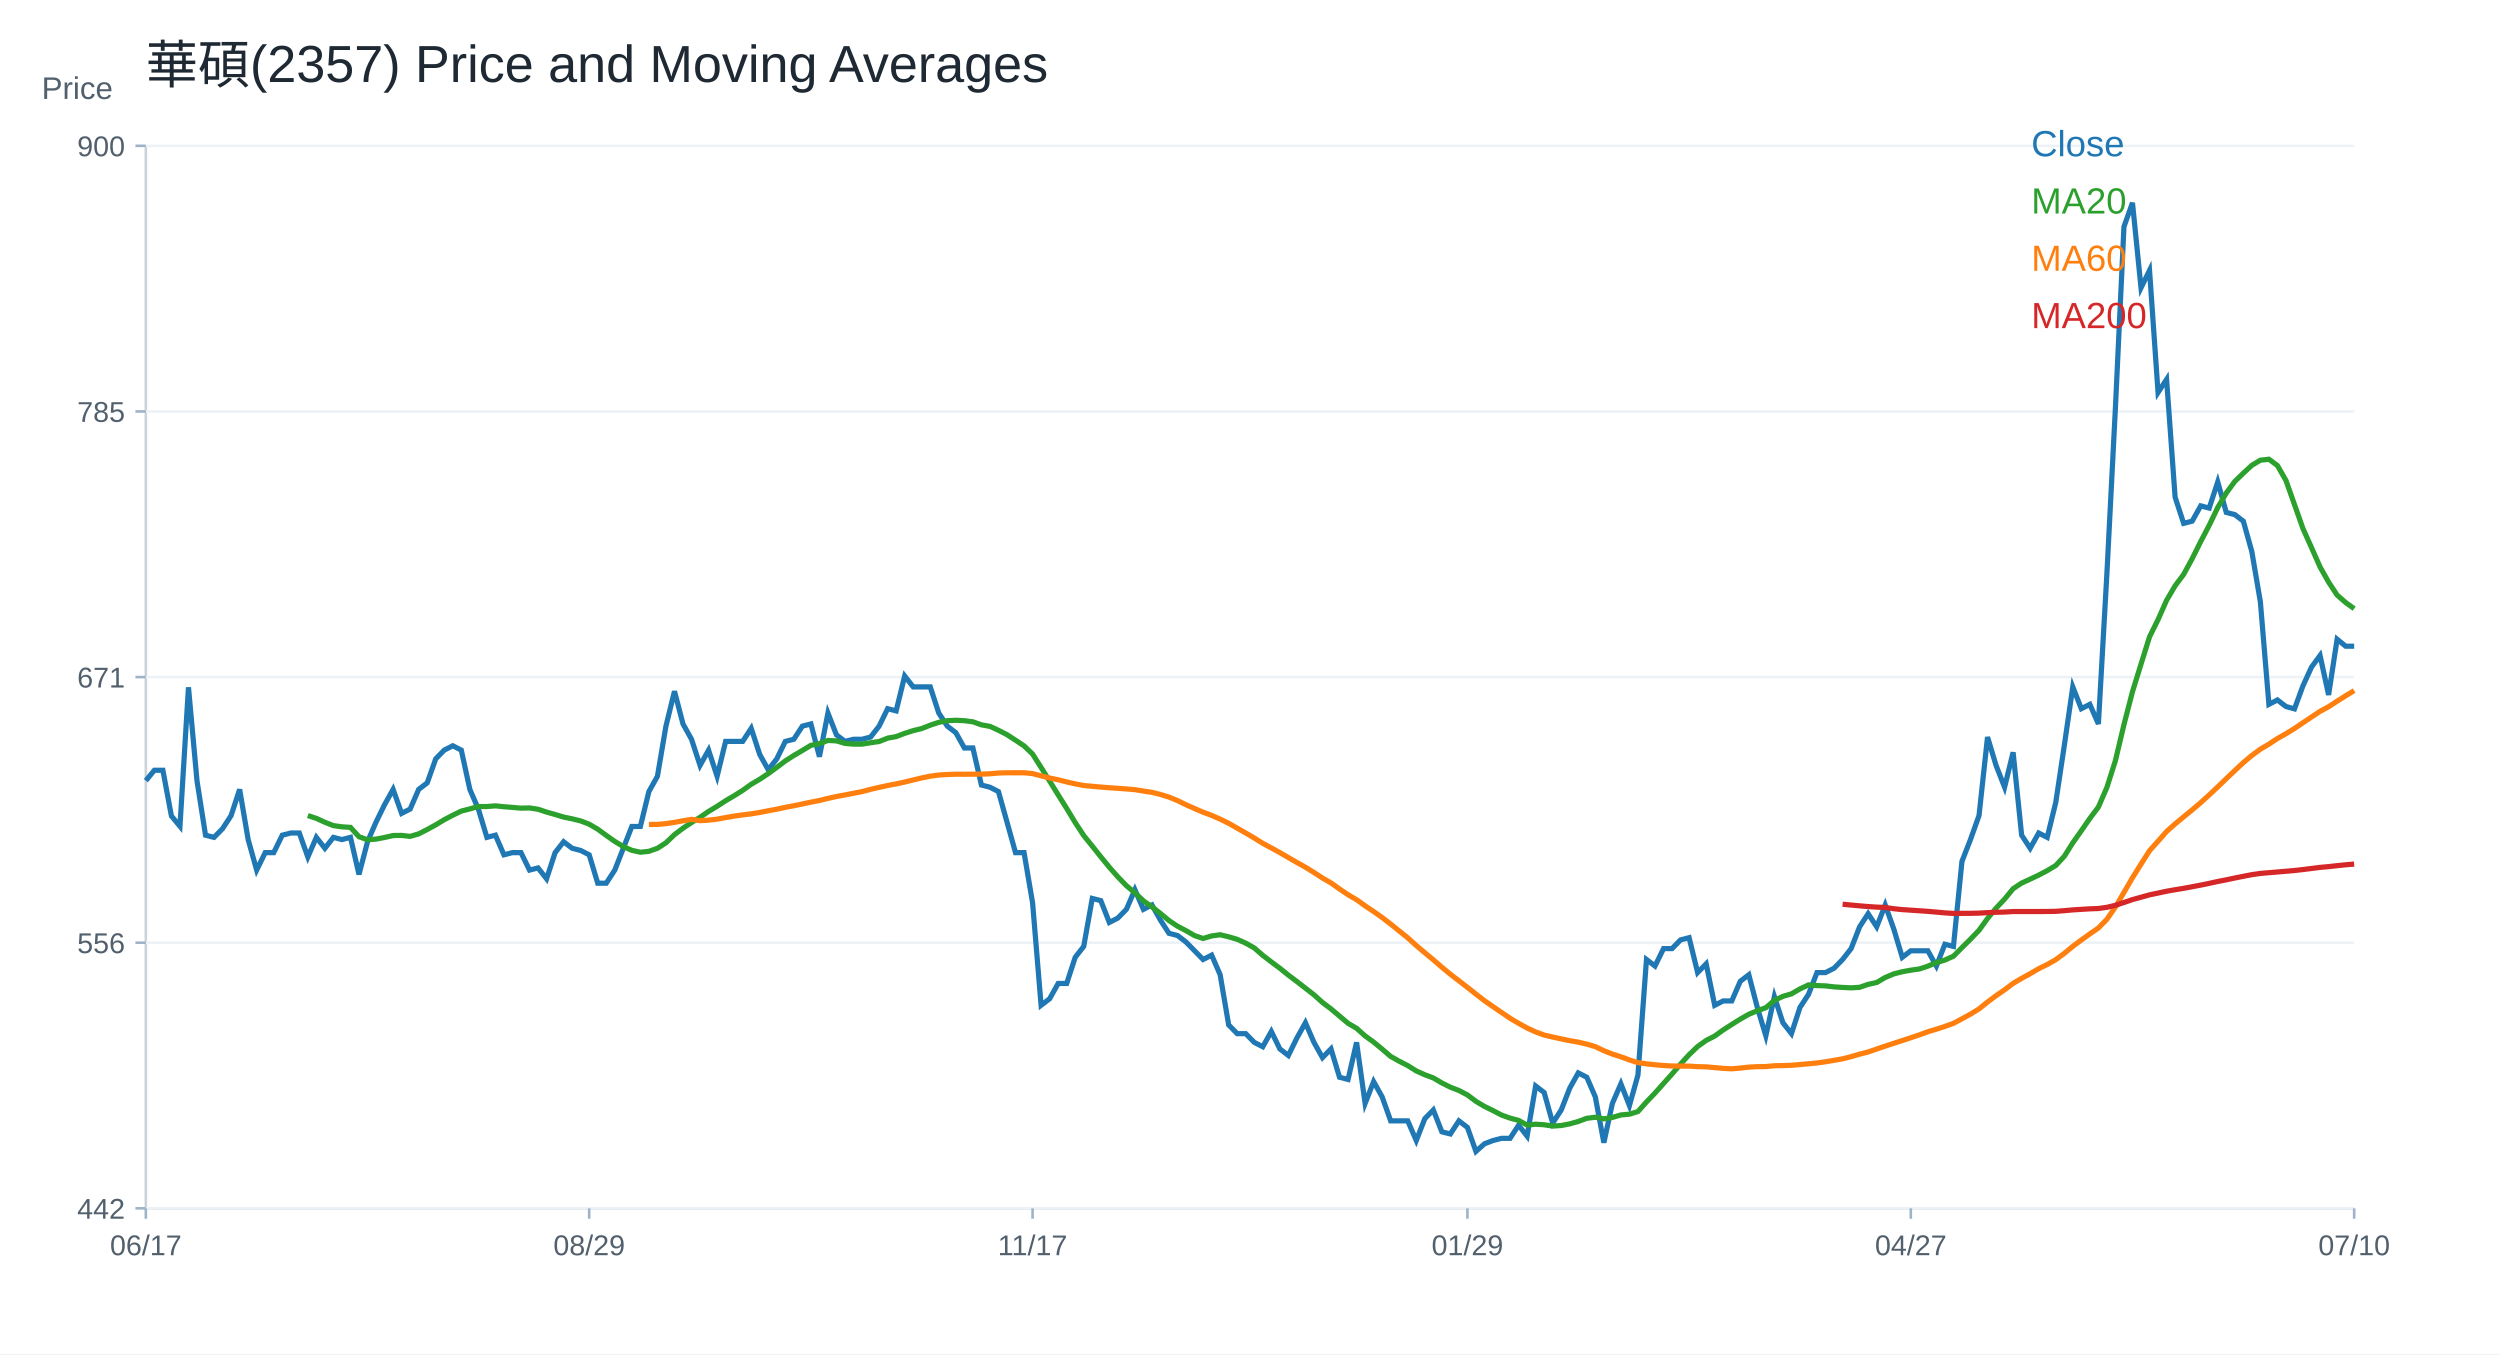
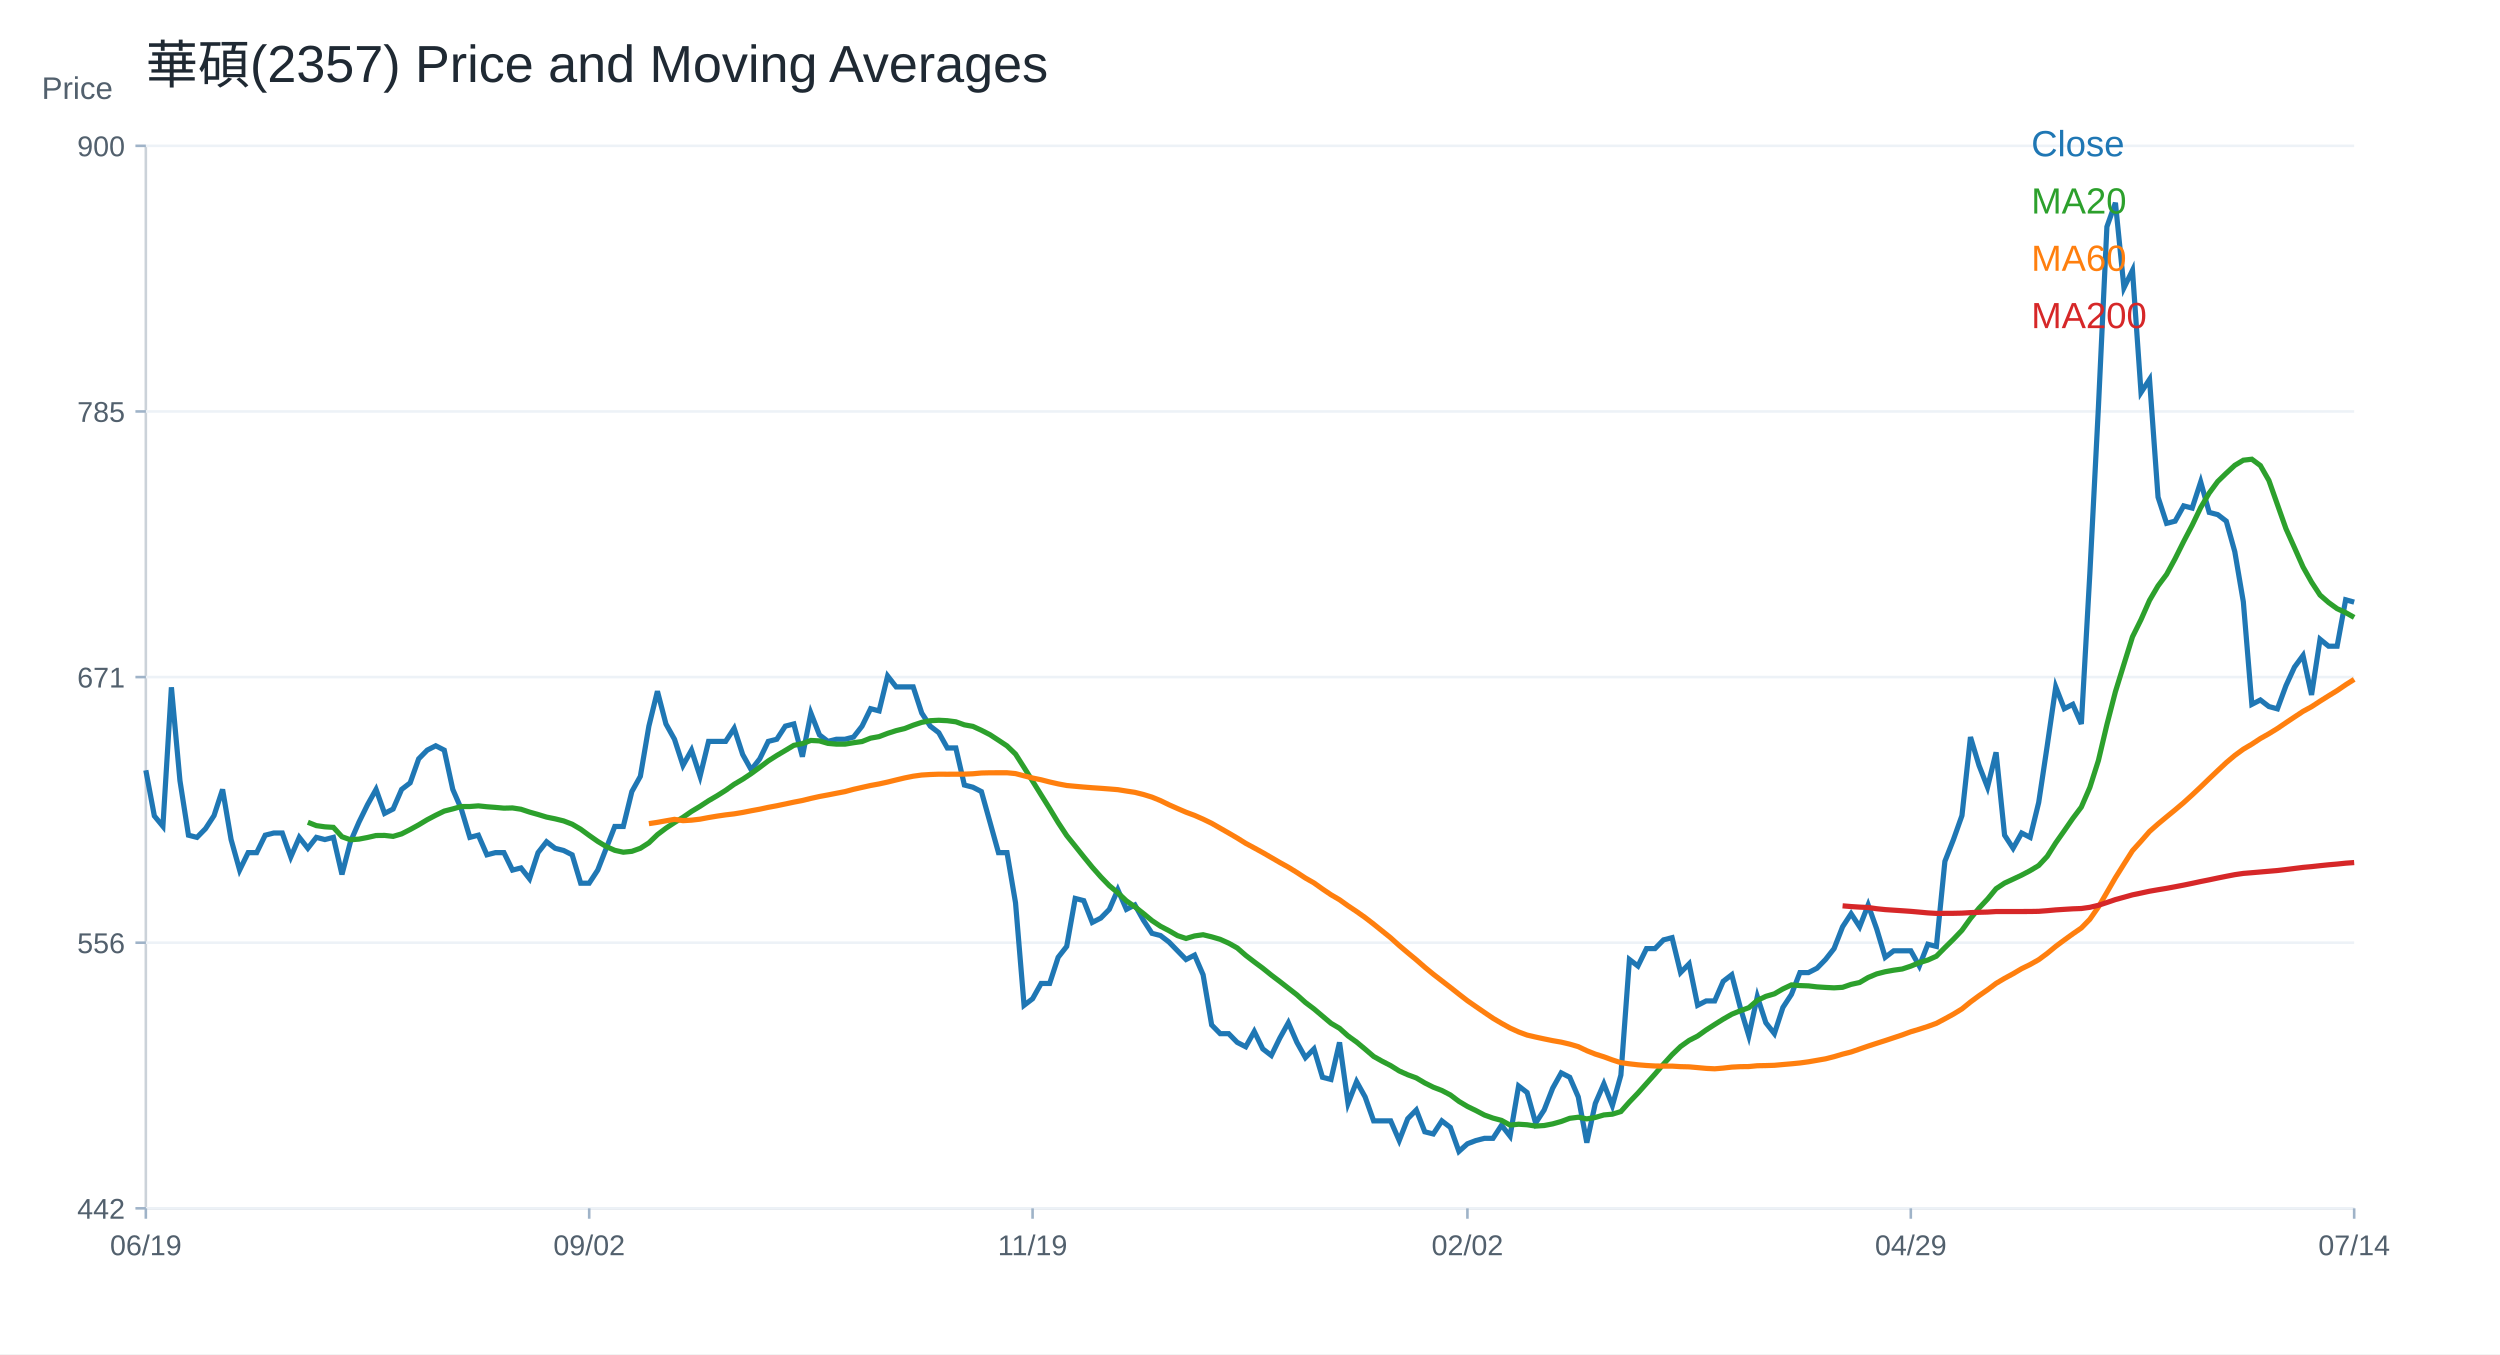
<svg xmlns="http://www.w3.org/2000/svg" width="960" height="520" viewBox="0 0 960 520">
  <rect width="100%" height="100%" fill="white" />
  <text x="56.00" y="32.00" font-size="20" font-family="Arial" fill="#1f2933" text-anchor="start">華碩(2357) Price and Moving Averages</text>
  <line x1="56" y1="464" x2="904" y2="464" stroke="#cbd2d9" />
  <line x1="56" y1="56" x2="56" y2="464" stroke="#cbd2d9" />
  <text x="16.00" y="38.00" font-size="12" font-family="Arial" fill="#52606d" text-anchor="start">Price</text>
  <line x1="56" y1="464.00" x2="904" y2="464.00" stroke="#edf2f7" />
  <line x1="52" y1="464.00" x2="56" y2="464.00" stroke="#9fb3c8" />
  <text x="48.00" y="468.00" font-size="11" font-family="Arial" fill="#52606d" text-anchor="end">442</text>
  <line x1="56" y1="362.00" x2="904" y2="362.00" stroke="#edf2f7" />
  <line x1="52" y1="362.00" x2="56" y2="362.00" stroke="#9fb3c8" />
  <text x="48.00" y="366.00" font-size="11" font-family="Arial" fill="#52606d" text-anchor="end">556</text>
  <line x1="56" y1="260.00" x2="904" y2="260.00" stroke="#edf2f7" />
  <line x1="52" y1="260.00" x2="56" y2="260.00" stroke="#9fb3c8" />
  <text x="48.00" y="264.00" font-size="11" font-family="Arial" fill="#52606d" text-anchor="end">671</text>
  <line x1="56" y1="158.00" x2="904" y2="158.00" stroke="#edf2f7" />
  <line x1="52" y1="158.00" x2="56" y2="158.00" stroke="#9fb3c8" />
  <text x="48.00" y="162.00" font-size="11" font-family="Arial" fill="#52606d" text-anchor="end">785</text>
  <line x1="56" y1="56.00" x2="904" y2="56.00" stroke="#edf2f7" />
  <line x1="52" y1="56.00" x2="56" y2="56.00" stroke="#9fb3c8" />
  <text x="48.00" y="60.00" font-size="11" font-family="Arial" fill="#52606d" text-anchor="end">900</text>
  <line x1="56.00" y1="464" x2="56.00" y2="468" stroke="#9fb3c8" />
-   <text x="56.00" y="482.00" font-size="11" font-family="Arial" fill="#52606d" text-anchor="middle">06/17</text>
+   <text x="56.00" y="482.00" font-size="11" font-family="Arial" fill="#52606d" text-anchor="middle">06/19</text>
  <line x1="226.25" y1="464" x2="226.25" y2="468" stroke="#9fb3c8" />
-   <text x="226.25" y="482.00" font-size="11" font-family="Arial" fill="#52606d" text-anchor="middle">08/29</text>
+   <text x="226.25" y="482.00" font-size="11" font-family="Arial" fill="#52606d" text-anchor="middle">09/02</text>
  <line x1="396.51" y1="464" x2="396.51" y2="468" stroke="#9fb3c8" />
-   <text x="396.51" y="482.00" font-size="11" font-family="Arial" fill="#52606d" text-anchor="middle">11/17</text>
+   <text x="396.51" y="482.00" font-size="11" font-family="Arial" fill="#52606d" text-anchor="middle">11/19</text>
  <line x1="563.49" y1="464" x2="563.49" y2="468" stroke="#9fb3c8" />
-   <text x="563.49" y="482.00" font-size="11" font-family="Arial" fill="#52606d" text-anchor="middle">01/29</text>
+   <text x="563.49" y="482.00" font-size="11" font-family="Arial" fill="#52606d" text-anchor="middle">02/02</text>
  <line x1="733.75" y1="464" x2="733.75" y2="468" stroke="#9fb3c8" />
-   <text x="733.75" y="482.00" font-size="11" font-family="Arial" fill="#52606d" text-anchor="middle">04/27</text>
+   <text x="733.75" y="482.00" font-size="11" font-family="Arial" fill="#52606d" text-anchor="middle">04/29</text>
  <line x1="904.00" y1="464" x2="904.00" y2="468" stroke="#9fb3c8" />
-   <text x="904.00" y="482.00" font-size="11" font-family="Arial" fill="#52606d" text-anchor="middle">07/10</text>
-   <polyline fill="none" stroke="#1f77b4" stroke-width="2" points="56.00,299.78 59.27,295.79 62.55,295.79 65.82,313.32 69.10,317.31 72.37,263.92 75.64,299.78 78.92,320.71 82.19,321.55 85.47,318.20 88.74,313.18 92.02,303.13 95.29,322.39 98.56,334.11 101.84,327.41 105.11,327.41 108.39,320.71 111.66,319.88 114.93,319.88 118.21,329.09 121.48,321.55 124.76,325.74 128.03,321.55 131.31,322.39 134.58,321.55 137.85,335.79 141.13,323.23 144.40,315.69 147.68,308.99 150.95,303.13 154.22,312.34 157.50,310.67 160.77,303.13 164.05,300.62 167.32,291.40 170.59,288.05 173.87,286.38 177.14,288.05 180.42,303.13 183.69,310.67 186.97,321.55 190.24,320.71 193.51,328.25 196.79,327.41 200.06,327.41 203.34,334.11 206.61,333.28 209.88,337.46 213.16,327.41 216.43,323.23 219.71,325.74 222.98,326.58 226.25,328.25 229.53,339.14 232.80,339.14 236.08,334.11 239.35,325.74 242.63,317.36 245.90,317.36 249.17,303.97 252.45,298.10 255.72,278.84 259.00,265.44 262.27,278.00 265.54,283.87 268.82,293.92 272.09,288.05 275.37,298.10 278.64,284.70 281.92,284.70 285.19,284.70 288.46,279.68 291.74,289.73 295.01,295.59 298.29,291.40 301.56,284.70 304.83,283.87 308.11,278.84 311.38,278.00 314.66,290.57 317.93,273.82 321.20,282.19 324.48,284.70 327.75,283.87 331.03,283.87 334.30,283.03 337.58,278.84 340.85,272.14 344.12,272.98 347.40,259.58 350.67,263.77 353.95,263.77 357.22,263.77 360.49,273.82 363.77,278.84 367.04,281.35 370.32,287.22 373.59,287.22 376.86,301.45 380.14,302.29 383.41,303.97 386.69,315.69 389.96,327.41 393.24,327.41 396.51,346.67 399.78,386.03 403.06,383.52 406.33,377.66 409.61,377.66 412.88,367.61 416.15,363.42 419.43,345.00 422.70,345.84 425.98,354.21 429.25,352.54 432.53,349.19 435.80,341.65 439.07,349.19 442.35,347.51 445.62,353.37 448.90,358.40 452.17,359.24 455.44,361.75 458.72,365.10 461.99,368.45 465.27,366.77 468.54,374.31 471.81,393.57 475.09,396.92 478.36,396.92 481.64,400.27 484.91,401.95 488.19,396.08 491.46,402.78 494.73,405.30 498.01,398.60 501.28,392.73 504.56,400.27 507.83,406.13 511.10,402.78 514.38,413.67 517.65,414.51 520.93,400.27 524.20,423.72 527.47,415.34 530.75,421.21 534.02,430.42 537.30,430.42 540.57,430.42 543.85,437.96 547.12,429.58 550.39,426.23 553.67,434.61 556.94,435.44 560.22,430.42 563.49,432.93 566.76,442.14 570.04,439.21 573.31,437.96 576.59,437.12 579.86,437.12 583.14,432.09 586.41,436.28 589.68,417.02 592.96,419.53 596.23,431.26 599.51,426.23 602.78,417.86 606.05,412.00 609.33,413.67 612.60,421.21 615.88,438.79 619.15,423.72 622.42,416.18 625.70,424.56 628.97,412.83 632.25,368.45 635.52,370.96 638.80,364.26 642.07,364.26 645.34,360.91 648.62,360.07 651.89,373.47 655.17,370.12 658.44,386.03 661.71,384.36 664.99,384.36 668.26,376.82 671.54,374.31 674.81,386.87 678.08,397.76 681.36,382.68 684.63,392.73 687.91,396.92 691.18,386.87 694.46,381.85 697.73,373.47 701.00,373.47 704.28,371.80 707.55,368.45 710.83,364.26 714.10,355.89 717.37,350.86 720.65,355.89 723.92,347.51 727.20,356.72 730.47,367.61 733.75,365.10 737.02,365.10 740.29,365.10 743.57,370.96 746.84,362.59 750.12,363.42 753.39,330.76 756.66,322.39 759.94,313.18 763.21,283.03 766.49,293.92 769.76,302.29 773.03,288.89 776.31,320.71 779.58,325.74 782.86,319.88 786.13,321.55 789.41,308.15 792.68,286.38 795.95,263.77 799.23,272.14 802.50,270.47 805.78,278.00 809.05,220.22 812.32,156.58 815.60,87.07 818.87,77.86 822.15,110.52 825.42,103.82 828.69,150.71 831.97,145.69 835.24,190.91 838.52,200.96 841.79,200.12 845.07,194.26 848.34,195.10 851.61,185.05 854.89,196.77 858.16,197.61 861.44,200.12 864.71,211.85 867.98,231.11 871.26,270.47 874.53,268.79 877.81,271.31 881.08,272.20 884.36,263.29 887.63,256.16 890.90,251.71 894.18,266.85 897.45,245.47 900.73,248.14 904.00,248.14" />
+   <text x="904.00" y="482.00" font-size="11" font-family="Arial" fill="#52606d" text-anchor="middle">07/14</text>
+   <polyline fill="none" stroke="#1f77b4" stroke-width="2" points="56.00,295.79 59.27,313.32 62.55,317.31 65.82,263.92 69.10,299.78 72.37,320.71 75.64,321.55 78.92,318.20 82.19,313.18 85.47,303.13 88.74,322.39 92.02,334.11 95.29,327.41 98.56,327.41 101.84,320.71 105.11,319.88 108.39,319.88 111.66,329.09 114.93,321.55 118.21,325.74 121.48,321.55 124.76,322.39 128.03,321.55 131.31,335.79 134.58,323.23 137.85,315.69 141.13,308.99 144.40,303.13 147.68,312.34 150.95,310.67 154.22,303.13 157.50,300.62 160.77,291.40 164.05,288.05 167.32,286.38 170.59,288.05 173.87,303.13 177.14,310.67 180.42,321.55 183.69,320.71 186.97,328.25 190.24,327.41 193.51,327.41 196.79,334.11 200.06,333.28 203.34,337.46 206.61,327.41 209.88,323.23 213.16,325.74 216.43,326.58 219.71,328.25 222.98,339.14 226.25,339.14 229.53,334.11 232.80,325.74 236.08,317.36 239.35,317.36 242.63,303.97 245.90,298.10 249.17,278.84 252.45,265.44 255.72,278.00 259.00,283.87 262.27,293.92 265.54,288.05 268.82,298.10 272.09,284.70 275.37,284.70 278.64,284.70 281.92,279.68 285.19,289.73 288.46,295.59 291.74,291.40 295.01,284.70 298.29,283.87 301.56,278.84 304.83,278.00 308.11,290.57 311.38,273.82 314.66,282.19 317.93,284.70 321.20,283.87 324.48,283.87 327.75,283.03 331.03,278.84 334.30,272.14 337.58,272.98 340.85,259.58 344.12,263.77 347.40,263.77 350.67,263.77 353.95,273.82 357.22,278.84 360.49,281.35 363.77,287.22 367.04,287.22 370.32,301.45 373.59,302.29 376.86,303.97 380.14,315.69 383.41,327.41 386.69,327.41 389.96,346.67 393.24,386.03 396.51,383.52 399.78,377.66 403.06,377.66 406.33,367.61 409.61,363.42 412.88,345.00 416.15,345.84 419.43,354.21 422.70,352.54 425.98,349.19 429.25,341.65 432.53,349.19 435.80,347.51 439.07,353.37 442.35,358.40 445.62,359.24 448.90,361.75 452.17,365.10 455.44,368.45 458.72,366.77 461.99,374.31 465.27,393.57 468.54,396.92 471.81,396.92 475.09,400.27 478.36,401.95 481.64,396.08 484.91,402.78 488.19,405.30 491.46,398.60 494.73,392.73 498.01,400.27 501.28,406.13 504.56,402.78 507.83,413.67 511.10,414.51 514.38,400.27 517.65,423.72 520.93,415.34 524.20,421.21 527.47,430.42 530.75,430.42 534.02,430.42 537.30,437.96 540.57,429.58 543.85,426.23 547.12,434.61 550.39,435.44 553.67,430.42 556.94,432.93 560.22,442.14 563.49,439.21 566.76,437.96 570.04,437.12 573.31,437.12 576.59,432.09 579.86,436.28 583.14,417.02 586.41,419.53 589.68,431.26 592.96,426.23 596.23,417.86 599.51,412.00 602.78,413.67 606.05,421.21 609.33,438.79 612.60,423.72 615.88,416.18 619.15,424.56 622.42,412.83 625.70,368.45 628.97,370.96 632.25,364.26 635.52,364.26 638.80,360.91 642.07,360.07 645.34,373.47 648.62,370.12 651.89,386.03 655.17,384.36 658.44,384.36 661.71,376.82 664.99,374.31 668.26,386.87 671.54,397.76 674.81,382.68 678.08,392.73 681.36,396.92 684.63,386.87 687.91,381.85 691.18,373.47 694.46,373.47 697.73,371.80 701.00,368.45 704.28,364.26 707.55,355.89 710.83,350.86 714.10,355.89 717.37,347.51 720.65,356.72 723.92,367.61 727.20,365.10 730.47,365.10 733.75,365.10 737.02,370.96 740.29,362.59 743.57,363.42 746.84,330.76 750.12,322.39 753.39,313.18 756.66,283.03 759.94,293.92 763.21,302.29 766.49,288.89 769.76,320.71 773.03,325.74 776.31,319.88 779.58,321.55 782.86,308.15 786.13,286.38 789.41,263.77 792.68,272.14 795.95,270.47 799.23,278.00 802.50,220.22 805.78,156.58 809.05,87.07 812.32,77.86 815.60,110.52 818.87,103.82 822.15,150.71 825.42,145.69 828.69,190.91 831.97,200.96 835.24,200.12 838.52,194.26 841.79,195.10 845.07,185.05 848.34,196.77 851.61,197.61 854.89,200.12 858.16,211.85 861.44,231.11 864.71,270.47 867.98,268.79 871.26,271.31 874.53,272.20 877.81,263.29 881.08,256.16 884.36,251.71 887.63,266.85 890.90,245.47 894.18,248.14 897.45,248.14 900.73,230.32 904.00,231.22" />
  <text x="780.00" y="60.00" font-size="14" font-family="Arial" fill="#1f77b4" text-anchor="start">Close</text>
-   <polyline fill="none" stroke="#2ca02c" stroke-width="2" points="118.21,313.17 121.48,314.26 124.76,315.75 128.03,317.04 131.31,317.50 134.58,317.71 137.85,321.30 141.13,322.47 144.40,322.22 147.68,321.59 150.95,320.84 154.22,320.80 157.50,321.17 160.77,320.21 164.05,318.54 167.32,316.74 170.59,314.77 173.87,313.05 177.14,311.46 180.42,310.62 183.69,309.70 186.97,309.70 190.24,309.45 193.51,309.79 196.79,310.04 200.06,310.33 203.34,310.25 206.61,310.75 209.88,311.84 213.16,312.76 216.43,313.76 219.71,314.43 222.98,315.23 226.25,316.49 229.53,318.41 232.80,320.80 236.08,323.10 239.35,325.07 242.63,326.53 245.90,327.25 249.17,326.91 252.45,325.74 255.72,323.65 259.00,320.50 262.27,318.03 265.54,315.86 268.82,313.85 272.09,311.59 275.37,309.62 278.64,307.48 281.92,305.56 285.19,303.50 288.46,301.16 291.74,299.23 295.01,297.06 298.29,294.67 301.56,292.20 304.83,290.11 308.11,288.18 311.38,286.21 314.66,285.54 317.93,284.33 321.20,284.50 324.48,285.46 327.75,285.75 331.03,285.75 334.30,285.21 337.58,284.75 340.85,283.45 344.12,282.86 347.40,281.61 350.67,280.56 353.95,279.76 357.22,278.47 360.49,277.38 363.77,276.75 367.04,276.58 370.32,276.75 373.59,277.17 376.86,278.34 380.14,278.93 383.41,280.43 386.69,282.11 389.96,284.24 393.24,286.42 396.51,289.56 399.78,294.71 403.06,299.95 406.33,305.22 409.61,310.46 412.88,315.86 416.15,320.84 419.43,324.90 422.70,329.00 425.98,333.02 429.25,336.71 432.53,340.10 435.80,342.82 439.07,345.92 442.35,348.22 445.62,350.78 448.90,353.50 452.17,355.68 455.44,357.39 458.72,359.28 461.99,360.37 465.27,359.40 468.54,358.94 471.81,359.74 475.09,360.70 478.36,362.17 481.64,364.01 484.91,366.86 488.19,369.37 491.46,371.80 494.73,374.44 498.01,376.91 501.28,379.46 504.56,382.01 507.83,384.95 511.10,387.42 514.38,390.18 517.65,392.94 520.93,394.87 524.20,397.80 527.47,400.15 530.75,402.87 534.02,405.67 537.30,407.51 540.57,409.19 543.85,411.24 547.12,412.71 550.39,413.92 553.67,415.85 556.94,417.48 560.22,418.74 563.49,420.45 566.76,422.92 570.04,424.87 573.31,426.46 576.59,428.18 579.86,429.35 583.14,430.23 586.41,432.03 589.68,431.70 592.96,431.91 596.23,432.41 599.51,432.20 602.78,431.57 606.05,430.65 609.33,429.43 612.60,429.02 615.88,429.64 619.15,429.10 622.42,428.14 625.70,427.84 628.97,426.84 632.25,423.15 635.52,419.74 638.80,416.06 642.07,412.41 645.34,408.60 648.62,405.00 651.89,401.86 655.17,399.52 658.44,397.84 661.71,395.50 664.99,393.40 668.26,391.35 671.54,389.47 674.81,388.13 678.08,386.96 681.36,384.15 684.63,382.60 687.91,381.64 691.18,379.75 694.46,378.20 697.73,378.46 701.00,378.58 704.28,378.96 707.55,379.17 710.83,379.33 714.10,379.13 717.37,378.00 720.65,377.28 723.92,375.36 727.20,373.98 730.47,373.14 733.75,372.55 737.02,372.09 740.29,371.00 743.57,369.66 746.84,368.66 750.12,367.19 753.39,363.88 756.66,360.66 759.94,357.23 763.21,352.70 766.49,348.73 769.76,345.25 773.03,341.27 776.31,339.10 779.58,337.59 782.86,336.04 786.13,334.32 789.41,332.35 792.68,328.84 795.95,323.65 799.23,319.00 802.50,314.27 805.78,309.91 809.05,302.37 812.32,292.07 815.60,278.26 818.87,265.61 822.15,255.02 825.42,244.55 828.69,237.93 831.97,230.52 835.24,224.95 838.52,220.56 841.79,214.53 845.07,207.95 848.34,201.71 851.61,194.89 854.89,189.32 858.16,184.88 861.44,181.70 864.71,178.68 867.98,176.72 871.26,176.34 874.53,178.77 877.81,184.50 881.08,193.76 884.36,203.03 887.63,210.31 890.90,217.71 894.18,223.52 897.45,228.51 900.73,231.37 904.00,233.73" />
+   <polyline fill="none" stroke="#2ca02c" stroke-width="2" points="118.21,315.75 121.48,317.04 124.76,317.50 128.03,317.71 131.31,321.30 134.58,322.47 137.85,322.22 141.13,321.59 144.40,320.84 147.68,320.80 150.95,321.17 154.22,320.21 157.50,318.54 160.77,316.74 164.05,314.77 167.32,313.05 170.59,311.46 173.87,310.62 177.14,309.70 180.42,309.70 183.69,309.45 186.97,309.79 190.24,310.04 193.51,310.33 196.79,310.25 200.06,310.75 203.34,311.84 206.61,312.76 209.88,313.76 213.16,314.43 216.43,315.23 219.71,316.49 222.98,318.41 226.25,320.80 229.53,323.10 232.80,325.07 236.08,326.53 239.35,327.25 242.63,326.91 245.90,325.74 249.17,323.65 252.45,320.50 255.72,318.03 259.00,315.86 262.27,313.85 265.54,311.59 268.82,309.62 272.09,307.48 275.37,305.56 278.64,303.50 281.92,301.16 285.19,299.23 288.46,297.06 291.74,294.67 295.01,292.20 298.29,290.11 301.56,288.18 304.83,286.21 308.11,285.54 311.38,284.33 314.66,284.50 317.93,285.46 321.20,285.75 324.48,285.75 327.75,285.21 331.03,284.75 334.30,283.45 337.58,282.86 340.85,281.61 344.12,280.56 347.40,279.76 350.67,278.47 353.95,277.38 357.22,276.75 360.49,276.58 363.77,276.75 367.04,277.17 370.32,278.34 373.59,278.93 376.86,280.43 380.14,282.11 383.41,284.24 386.69,286.42 389.96,289.56 393.24,294.71 396.51,299.95 399.78,305.22 403.06,310.46 406.33,315.86 409.61,320.84 412.88,324.90 416.15,329.00 419.43,333.02 422.70,336.71 425.98,340.10 429.25,342.82 432.53,345.92 435.80,348.22 439.07,350.78 442.35,353.50 445.62,355.68 448.90,357.39 452.17,359.28 455.44,360.37 458.72,359.40 461.99,358.94 465.27,359.74 468.54,360.70 471.81,362.17 475.09,364.01 478.36,366.86 481.64,369.37 484.91,371.80 488.19,374.44 491.46,376.91 494.73,379.46 498.01,382.01 501.28,384.95 504.56,387.42 507.83,390.18 511.10,392.94 514.38,394.87 517.65,397.80 520.93,400.15 524.20,402.87 527.47,405.67 530.75,407.51 534.02,409.19 537.30,411.24 540.57,412.71 543.85,413.92 547.12,415.85 550.39,417.48 553.67,418.74 556.94,420.45 560.22,422.92 563.49,424.87 566.76,426.46 570.04,428.18 573.31,429.35 576.59,430.23 579.86,432.03 583.14,431.70 586.41,431.91 589.68,432.41 592.96,432.20 596.23,431.57 599.51,430.65 602.78,429.43 606.05,429.02 609.33,429.64 612.60,429.10 615.88,428.14 619.15,427.84 622.42,426.84 625.70,423.15 628.97,419.74 632.25,416.06 635.52,412.41 638.80,408.60 642.07,405.00 645.34,401.86 648.62,399.52 651.89,397.84 655.17,395.50 658.44,393.40 661.71,391.35 664.99,389.47 668.26,388.13 671.54,386.96 674.81,384.15 678.08,382.60 681.36,381.64 684.63,379.75 687.91,378.20 691.18,378.46 694.46,378.58 697.73,378.96 701.00,379.17 704.28,379.33 707.55,379.13 710.83,378.00 714.10,377.28 717.37,375.36 720.65,373.98 723.92,373.14 727.20,372.55 730.47,372.09 733.75,371.00 737.02,369.66 740.29,368.66 743.57,367.19 746.84,363.88 750.12,360.66 753.39,357.23 756.66,352.70 759.94,348.73 763.21,345.25 766.49,341.27 769.76,339.10 773.03,337.59 776.31,336.04 779.58,334.32 782.86,332.35 786.13,328.84 789.41,323.65 792.68,319.00 795.95,314.27 799.23,309.91 802.50,302.37 805.78,292.07 809.05,278.26 812.32,265.61 815.60,255.02 818.87,244.55 822.15,237.93 825.42,230.52 828.69,224.95 831.97,220.56 835.24,214.53 838.52,207.95 841.79,201.71 845.07,194.89 848.34,189.32 851.61,184.88 854.89,181.70 858.16,178.68 861.44,176.72 864.71,176.34 867.98,178.77 871.26,184.50 874.53,193.76 877.81,203.03 881.08,210.31 884.36,217.71 887.63,223.52 890.90,228.51 894.18,231.37 897.45,233.73 900.73,235.24 904.00,237.08" />
  <text x="780.00" y="82.00" font-size="14" font-family="Arial" fill="#2ca02c" text-anchor="start">MA20</text>
-   <polyline fill="none" stroke="#ff7f0e" stroke-width="2" points="249.17,316.59 252.45,316.57 255.72,316.28 259.00,315.78 262.27,315.19 265.54,314.63 268.82,315.13 272.09,314.94 275.37,314.56 278.64,313.94 281.92,313.39 285.19,312.91 288.46,312.52 291.74,311.98 295.01,311.33 298.29,310.73 301.56,310.02 304.83,309.41 308.11,308.72 311.38,308.03 314.66,307.39 317.93,306.59 321.20,305.86 324.48,305.25 327.75,304.61 331.03,303.98 334.30,303.10 337.58,302.36 340.85,301.63 344.12,301.03 347.40,300.31 350.67,299.50 353.95,298.72 357.22,298.06 360.49,297.61 363.77,297.41 367.04,297.29 370.32,297.31 373.59,297.29 376.86,297.27 380.14,297.13 383.41,296.83 386.69,296.75 389.96,296.74 393.24,296.74 396.51,297.06 399.78,297.92 403.06,298.76 406.33,299.43 409.61,300.27 412.88,301.01 416.15,301.63 419.43,301.94 422.70,302.23 425.98,302.49 429.25,302.71 432.53,302.96 435.80,303.23 439.07,303.76 442.35,304.26 445.62,305.08 448.90,306.09 452.17,307.43 455.44,309.03 458.72,310.48 461.99,311.89 465.27,313.11 468.54,314.55 471.81,316.14 475.09,318.01 478.36,319.88 481.64,321.80 484.91,323.84 488.19,325.61 491.46,327.40 494.73,329.30 498.01,331.20 501.28,333.01 504.56,335.03 507.83,337.17 511.10,339.04 514.38,341.37 517.65,343.58 520.93,345.50 524.20,347.83 527.47,350.02 530.75,352.33 534.02,354.85 537.30,357.49 540.57,360.12 543.85,363.09 547.12,365.85 550.39,368.56 553.67,371.41 556.94,374.10 560.22,376.63 563.49,379.15 566.76,381.74 570.04,384.27 573.31,386.54 576.59,388.79 579.86,391.01 583.14,392.95 586.41,394.76 589.68,396.26 592.96,397.47 596.23,398.23 599.51,398.94 602.78,399.61 606.05,400.18 609.33,400.95 612.60,401.91 615.88,403.47 619.15,404.77 622.42,405.81 625.70,407.01 628.97,408.07 632.25,408.51 635.52,408.88 638.80,409.15 642.07,409.34 645.34,409.38 648.62,409.39 651.89,409.59 655.17,409.67 658.44,409.96 661.71,410.26 664.99,410.42 668.26,410.15 671.54,409.77 674.81,409.60 678.08,409.56 681.36,409.24 684.63,409.18 687.91,409.08 691.18,408.78 694.46,408.50 697.73,408.18 701.00,407.73 704.28,407.16 707.55,406.59 710.83,405.76 714.10,404.79 717.37,403.96 720.65,402.83 723.92,401.70 727.20,400.63 730.47,399.58 733.75,398.49 737.02,397.40 740.29,396.19 743.57,395.21 746.84,394.15 750.12,392.96 753.39,391.22 756.66,389.42 759.94,387.42 763.21,384.77 766.49,382.35 769.76,380.09 773.03,377.62 776.31,375.68 779.58,373.91 782.86,371.97 786.13,370.37 789.41,368.52 792.68,366.10 795.95,363.40 799.23,360.97 802.50,358.61 805.78,356.35 809.05,353.00 812.32,348.29 815.60,342.68 818.87,337.04 822.15,331.81 825.42,326.66 828.69,323.03 831.97,319.28 835.24,316.39 838.52,313.67 841.79,310.99 845.07,308.22 848.34,305.25 851.61,302.17 854.89,299.01 858.16,295.90 861.44,292.83 864.71,290.08 867.98,287.69 871.26,285.75 874.53,283.60 877.81,281.75 881.08,279.74 884.36,277.51 887.63,275.33 890.90,273.16 894.18,271.38 897.45,269.25 900.73,267.19 904.00,265.19" />
+   <polyline fill="none" stroke="#ff7f0e" stroke-width="2" points="249.17,316.28 252.45,315.78 255.72,315.19 259.00,314.63 262.27,315.13 265.54,314.94 268.82,314.56 272.09,313.94 275.37,313.39 278.64,312.91 281.92,312.52 285.19,311.98 288.46,311.33 291.74,310.73 295.01,310.02 298.29,309.41 301.56,308.72 304.83,308.03 308.11,307.39 311.38,306.59 314.66,305.86 317.93,305.25 321.20,304.61 324.48,303.98 327.75,303.10 331.03,302.36 334.30,301.63 337.58,301.03 340.85,300.31 344.12,299.50 347.40,298.72 350.67,298.06 353.95,297.61 357.22,297.41 360.49,297.29 363.77,297.31 367.04,297.29 370.32,297.27 373.59,297.13 376.86,296.83 380.14,296.75 383.41,296.74 386.69,296.74 389.96,297.06 393.24,297.92 396.51,298.76 399.78,299.43 403.06,300.27 406.33,301.01 409.61,301.63 412.88,301.94 416.15,302.23 419.43,302.49 422.70,302.71 425.98,302.96 429.25,303.23 432.53,303.76 435.80,304.26 439.07,305.08 442.35,306.09 445.62,307.43 448.90,309.03 452.17,310.48 455.44,311.89 458.72,313.11 461.99,314.55 465.27,316.14 468.54,318.01 471.81,319.88 475.09,321.80 478.36,323.84 481.64,325.61 484.91,327.40 488.19,329.30 491.46,331.20 494.73,333.01 498.01,335.03 501.28,337.17 504.56,339.04 507.83,341.37 511.10,343.58 514.38,345.50 517.65,347.83 520.93,350.02 524.20,352.33 527.47,354.85 530.75,357.49 534.02,360.12 537.30,363.09 540.57,365.85 543.85,368.56 547.12,371.41 550.39,374.10 553.67,376.63 556.94,379.15 560.22,381.74 563.49,384.27 566.76,386.54 570.04,388.79 573.31,391.01 576.59,392.95 579.86,394.76 583.14,396.26 586.41,397.47 589.68,398.23 592.96,398.94 596.23,399.61 599.51,400.18 602.78,400.95 606.05,401.91 609.33,403.47 612.60,404.77 615.88,405.81 619.15,407.01 622.42,408.07 625.70,408.51 628.97,408.88 632.25,409.15 635.52,409.34 638.80,409.38 642.07,409.39 645.34,409.59 648.62,409.67 651.89,409.96 655.17,410.26 658.44,410.42 661.71,410.15 664.99,409.77 668.26,409.60 671.54,409.56 674.81,409.24 678.08,409.18 681.36,409.08 684.63,408.78 687.91,408.50 691.18,408.18 694.46,407.73 697.73,407.16 701.00,406.59 704.28,405.76 707.55,404.79 710.83,403.96 714.10,402.83 717.37,401.70 720.65,400.63 723.92,399.58 727.20,398.49 730.47,397.40 733.75,396.19 737.02,395.21 740.29,394.15 743.57,392.96 746.84,391.22 750.12,389.42 753.39,387.42 756.66,384.77 759.94,382.35 763.21,380.09 766.49,377.62 769.76,375.68 773.03,373.91 776.31,371.97 779.58,370.37 782.86,368.52 786.13,366.10 789.41,363.40 792.68,360.97 795.95,358.61 799.23,356.35 802.50,353.00 805.78,348.29 809.05,342.68 812.32,337.04 815.60,331.81 818.87,326.66 822.15,323.03 825.42,319.28 828.69,316.39 831.97,313.67 835.24,310.99 838.52,308.22 841.79,305.25 845.07,302.17 848.34,299.01 851.61,295.90 854.89,292.83 858.16,290.08 861.44,287.69 864.71,285.75 867.98,283.60 871.26,281.75 874.53,279.74 877.81,277.51 881.08,275.33 884.36,273.16 887.63,271.38 890.90,269.25 894.18,267.19 897.45,265.19 900.73,262.95 904.00,260.88" />
  <text x="780.00" y="104.00" font-size="14" font-family="Arial" fill="#ff7f0e" text-anchor="start">MA60</text>
-   <polyline fill="none" stroke="#d62728" stroke-width="2" points="707.55,347.22 710.83,347.54 714.10,347.84 717.37,348.12 720.65,348.33 723.92,348.48 727.20,348.95 730.47,349.29 733.75,349.51 737.02,349.73 740.29,349.96 743.57,350.25 746.84,350.55 750.12,350.75 753.39,350.73 756.66,350.71 759.94,350.64 763.21,350.45 766.49,350.32 769.76,350.23 773.03,350.03 776.31,350.03 779.58,350.03 782.86,350.02 786.13,350.01 789.41,349.95 792.68,349.70 795.95,349.40 799.23,349.19 802.50,348.99 805.78,348.87 809.05,348.41 812.32,347.64 815.60,346.56 818.87,345.44 822.15,344.54 825.42,343.62 828.69,342.94 831.97,342.23 835.24,341.66 838.52,341.12 841.79,340.51 845.07,339.88 848.34,339.21 851.61,338.50 854.89,337.85 858.16,337.16 861.44,336.50 864.71,335.87 867.98,335.39 871.26,335.12 874.53,334.84 877.81,334.56 881.08,334.28 884.36,333.90 887.63,333.49 890.90,333.08 894.18,332.78 897.45,332.42 900.73,332.08 904.00,331.80" />
+   <polyline fill="none" stroke="#d62728" stroke-width="2" points="707.55,347.84 710.83,348.12 714.10,348.33 717.37,348.48 720.65,348.95 723.92,349.29 727.20,349.51 730.47,349.73 733.75,349.96 737.02,350.25 740.29,350.55 743.57,350.75 746.84,350.73 750.12,350.71 753.39,350.64 756.66,350.45 759.94,350.32 763.21,350.23 766.49,350.03 769.76,350.03 773.03,350.03 776.31,350.02 779.58,350.01 782.86,349.95 786.13,349.70 789.41,349.40 792.68,349.19 795.95,348.99 799.23,348.87 802.50,348.41 805.78,347.64 809.05,346.56 812.32,345.44 815.60,344.54 818.87,343.62 822.15,342.94 825.42,342.23 828.69,341.66 831.97,341.12 835.24,340.51 838.52,339.88 841.79,339.21 845.07,338.50 848.34,337.85 851.61,337.16 854.89,336.50 858.16,335.87 861.44,335.39 864.71,335.12 867.98,334.84 871.26,334.56 874.53,334.28 877.81,333.90 881.08,333.49 884.36,333.08 887.63,332.78 890.90,332.42 894.18,332.08 897.45,331.80 900.73,331.46 904.00,331.22" />
  <text x="780.00" y="126.00" font-size="14" font-family="Arial" fill="#d62728" text-anchor="start">MA200</text>
</svg>
